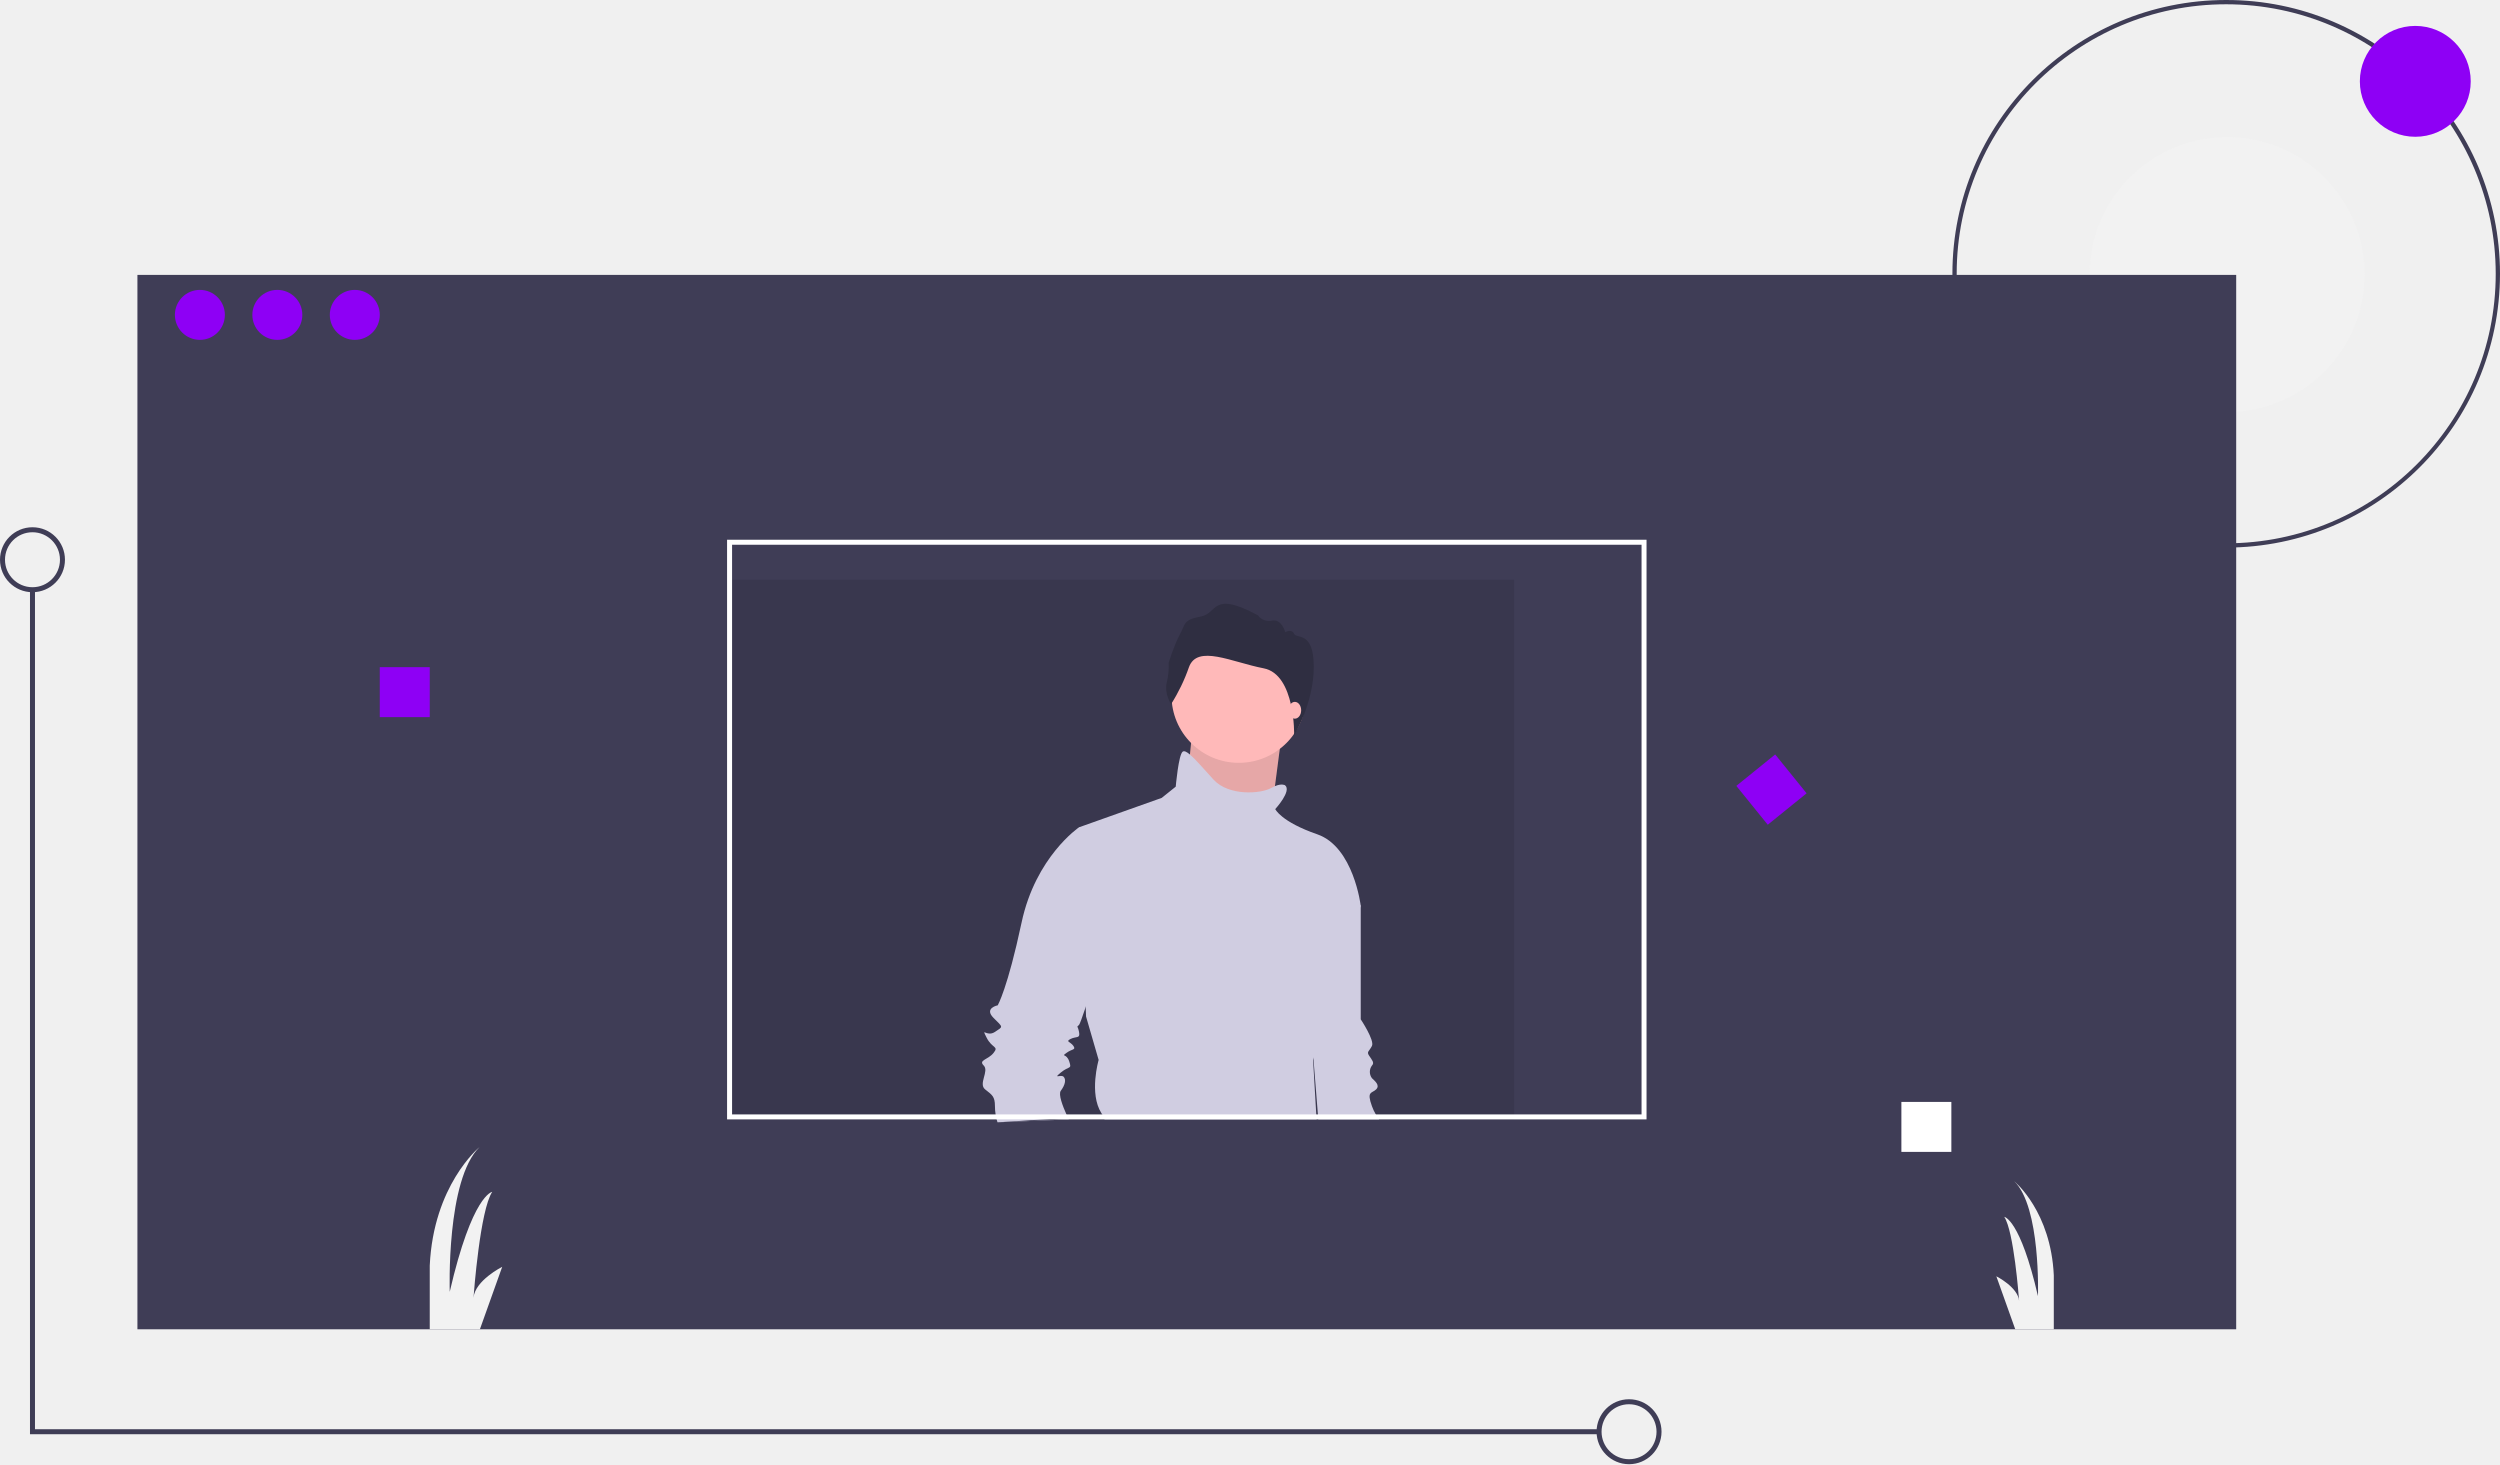
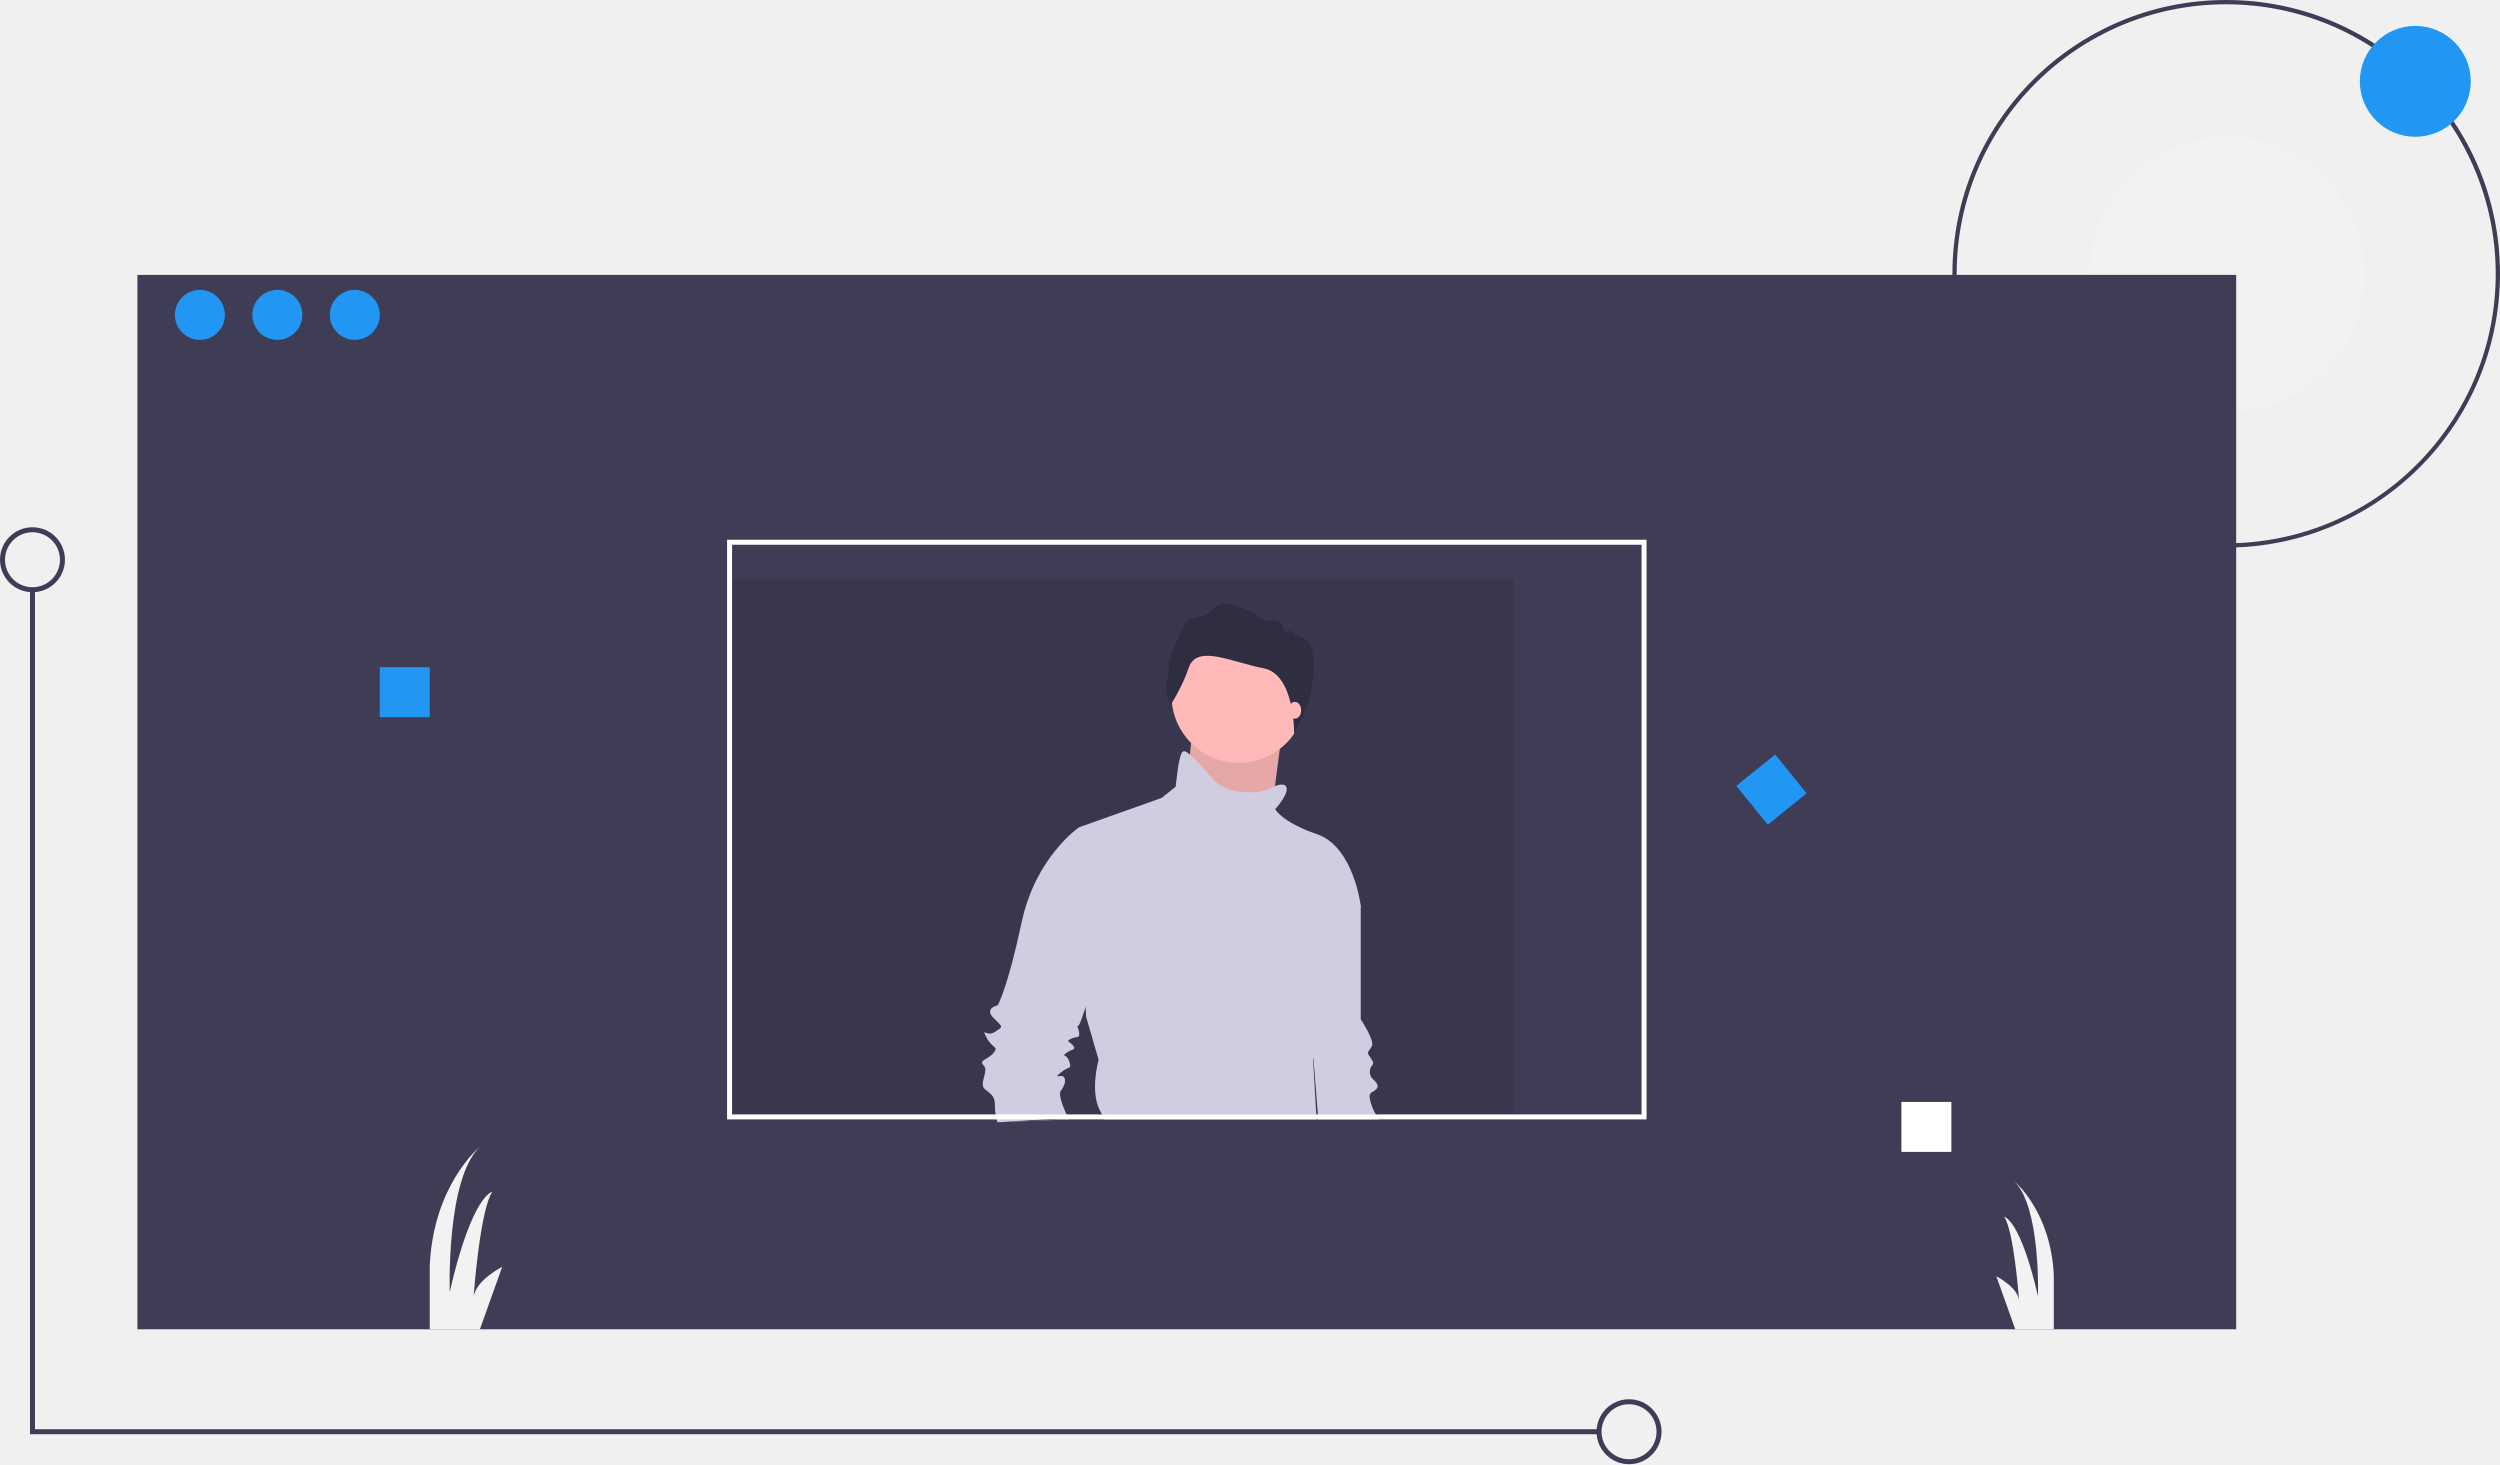
<svg xmlns="http://www.w3.org/2000/svg" id="e07c9319-842b-449a-9f57-029d5804b779" data-name="Layer 1" width="1168.75" height="684.517" viewBox="0 0 1168.75 684.517">
  <path d="M1056.375,363.742a128,128,0,1,1,128-128A128.145,128.145,0,0,1,1056.375,363.742Zm0-254a126,126,0,1,0,126,126A126.143,126.143,0,0,0,1056.375,109.742Z" transform="translate(-15.625 -107.7417)" fill="#3f3d56" />
  <circle cx="1041.179" cy="128.367" r="64.273" fill="#f2f2f2" />
  <rect x="64.244" y="128.517" width="981.176" height="492.924" fill="#3f3d56" />
  <rect x="339.908" y="271.021" width="367.941" height="252.303" opacity="0.1" />
-   <circle cx="1129.149" cy="38.028" r="25.917" fill="#8e00f5" />
-   <circle cx="93.445" cy="147.206" r="11.681" fill="#8e00f5" />
-   <circle cx="129.655" cy="147.206" r="11.681" fill="#8e00f5" />
-   <circle cx="165.866" cy="147.206" r="11.681" fill="#8e00f5" />
-   <rect x="177.546" y="311.903" width="23.361" height="23.361" fill="#8e00f5" />
+   <circle cx="1129.149" cy="38.028" r="25.917" fill="#2196f3" />
+   <circle cx="93.445" cy="147.206" r="11.681" fill="#2196f3" />
+   <circle cx="129.655" cy="147.206" r="11.681" fill="#2196f3" />
+   <circle cx="165.866" cy="147.206" r="11.681" fill="#2196f3" />
+   <rect x="177.546" y="311.903" width="23.361" height="23.361" fill="#2196f3" />
  <rect x="888.899" y="515.147" width="23.361" height="23.361" fill="#fff" />
-   <rect x="832.104" y="465.199" width="23.361" height="23.361" transform="translate(-127.7592 529.1579) rotate(-38.97687)" fill="#8e00f5" />
+   <rect x="832.104" y="465.199" width="23.361" height="23.361" transform="translate(-127.7592 529.1579) rotate(-38.97687)" fill="#2196f3" />
  <polygon points="747.563 670.5 14.017 670.5 14.017 275.693 16.353 275.693 16.353 668.164 747.563 668.164 747.563 670.5" fill="#3f3d56" />
  <path d="M777.205,792.258a15.185,15.185,0,1,1,15.185-15.185A15.202,15.202,0,0,1,777.205,792.258Zm0-28.034a12.849,12.849,0,1,0,12.849,12.849A12.863,12.863,0,0,0,777.205,764.225Z" transform="translate(-15.625 -107.7417)" fill="#3f3d56" />
  <path d="M30.81,384.603a15.185,15.185,0,1,1,15.185-15.185A15.202,15.202,0,0,1,30.81,384.603Zm0-28.034a12.849,12.849,0,1,0,12.849,12.849A12.863,12.863,0,0,0,30.81,356.569Z" transform="translate(-15.625 -107.7417)" fill="#3f3d56" />
  <path d="M250.407,699.981l-10.431,29.202H216.533V699.397c1.729-37.366,22.696-54.934,23.35-55.472-15.757,15.197-14.005,67.736-14.005,67.736,10.513-45.555,19.857-46.723,19.857-46.723-5.653,8.492-8.574,47.12-8.749,49.526C237.686,706.347,250.407,699.981,250.407,699.981Z" transform="translate(-15.625 -107.7417)" fill="#f2f2f2" />
  <path d="M975.776,703.952v25.23H957.753l-8.842-24.775S958.991,709.454,959.552,715.89c-.14-1.986-2.453-32.542-6.938-39.27,0,0,7.417.923,15.757,37.051,0,0,1.378-41.665-11.108-53.719C957.788,660.383,974.41,674.307,975.776,703.952Z" transform="translate(-15.625 -107.7417)" fill="#f2f2f2" />
  <path d="M660.34,631.06H631.93l-.19-2.33-2.07-25.97v-.01l-2.15-27,13.11-55.69,11.14,11.14V584.27s6.55,9.83,5.24,12.45-2.62,2.62-1.31,4.58c1.31,1.97,2.62,3.28,1.31,4.59a4.92,4.92,0,0,0,0,5.9c1.31,1.31,3.93,3.27,1.96,5.24-1.96,1.96-4.58.65-1.96,7.86a23.001,23.001,0,0,0,1.8,3.84A25.502,25.502,0,0,0,660.34,631.06Z" transform="translate(-15.625 -107.7417)" fill="#d0cde1" />
  <polygon points="557.189 343.847 553.258 383.159 593.225 389.056 596.173 366.452 599.122 343.847 557.189 343.847" fill="#ffb9b9" />
  <polygon points="557.189 343.847 553.258 383.159 593.225 389.056 596.173 366.452 599.122 343.847 557.189 343.847" opacity="0.1" />
  <circle cx="579.138" cy="325.174" r="31.45" fill="#ffb9b9" />
  <path d="M515.29,631.06c-.11-.23-.23-.47-.35-.73-.23-.49-.48-1.02-.75-1.6-1.74-3.88-3.87-9.4-2.64-11.05,1.97-2.62,2.62-5.24,1.31-6.55s-5.24,1.31-1.31-1.97c3.93-3.27,5.24-1.31,3.93-5.24s-3.93-1.96-1.31-3.93c2.62-1.96,4.59-1.31,3.28-3.27-1.31-1.97-3.93-1.97-1.31-3.28s4.59,0,3.93-3.28c-.66-3.27-1.31-1.96,0-3.27.34-.34,1.53-3.64,3.12-8.35,4.45-13.31,11.95-37.86,11.95-38.83,0-1.31-10.48-42.58-10.48-42.58l-4.59-2.63s-20.31,13.76-26.86,44.56c-6.56,30.79-11.14,38.66-11.14,38.66s-6.55,1.31-1.97,5.89c4.59,4.59,4.59,3.93.66,6.55s-6.55-2.62-3.93,2.62c2.62,5.25,5.89,3.94,3.27,7.21-2.62,3.28-7.2,3.28-4.58,5.9s-2.62,8.52.65,11.14c3.28,2.62,4.59,3.27,4.59,7.86a24.268,24.268,0,0,0,.31,3.84,19.597,19.597,0,0,0,.48,2.33c.15.61.3,1.07.4,1.36Z" transform="translate(-15.625 -107.7417)" fill="#d0cde1" />
  <polygon points="499.665 523.318 502.335 523.318 502.475 522.388 499.315 522.588 487.825 523.318 466.325 524.678 499.665 523.318" fill="#3f3d56" />
  <path d="M529.24,603.27l-5.89-20.31-.16-4.42-3.12-84.04,38.66-13.75L565.28,475.5s1.31-15.07,3.28-16.38c.71-.47,1.85.08,3.36,1.36,2.65,2.25,6.45,6.74,11.05,11.75,7.21,7.86,22.28,6.55,26.86,3.93a15.468,15.468,0,0,1,1.83-.91c3.29-1.36,4.72-.4,4.72-.4,3.28,2.62-4.58,11.14-4.58,11.14s2.62,5.89,19.65,11.79c17.04,5.9,20.32,33.42,20.32,33.42s-20.32,55.03-19.66,58.96c.56,3.37-1.76,10.59-2.44,12.59v.01c-.11.32-.18.51-.18.51l1.49,25.46.14,2.33H532.01a13.478,13.478,0,0,0-1.11-2.33c-.11-.18-.23-.37-.35-.56C524.66,618.99,529.24,603.27,529.24,603.27Z" transform="translate(-15.625 -107.7417)" fill="#d0cde1" />
  <path d="M563.095,436.944s-3.266-4.899-2.01-10.174a30.837,30.837,0,0,0,.879-9.17s2.638-8.542,5.276-13.315,1.382-6.783,9.672-8.29,4.899-12.31,26.755-.628a6.41,6.41,0,0,0,6.657,2.512c4.522-.879,6.155,5.401,6.155,5.401s3.015-1.759,4.145.754,9.191-1.508,9.191,15.45-9.173,32.105-9.173,32.105.672-28.524-14.275-31.414-31.026-11.305-34.92-.502A82.35,82.35,0,0,1,563.095,436.944Z" transform="translate(-15.625 -107.7417)" fill="#2f2e41" />
  <ellipse cx="605.346" cy="332.054" rx="2.948" ry="3.931" fill="#ffb9b9" />
  <path d="M355.53,360.07V631.06H785.38V360.07ZM783.05,628.73H357.87V362.41H783.05Z" transform="translate(-15.625 -107.7417)" fill="#fff" />
</svg>
